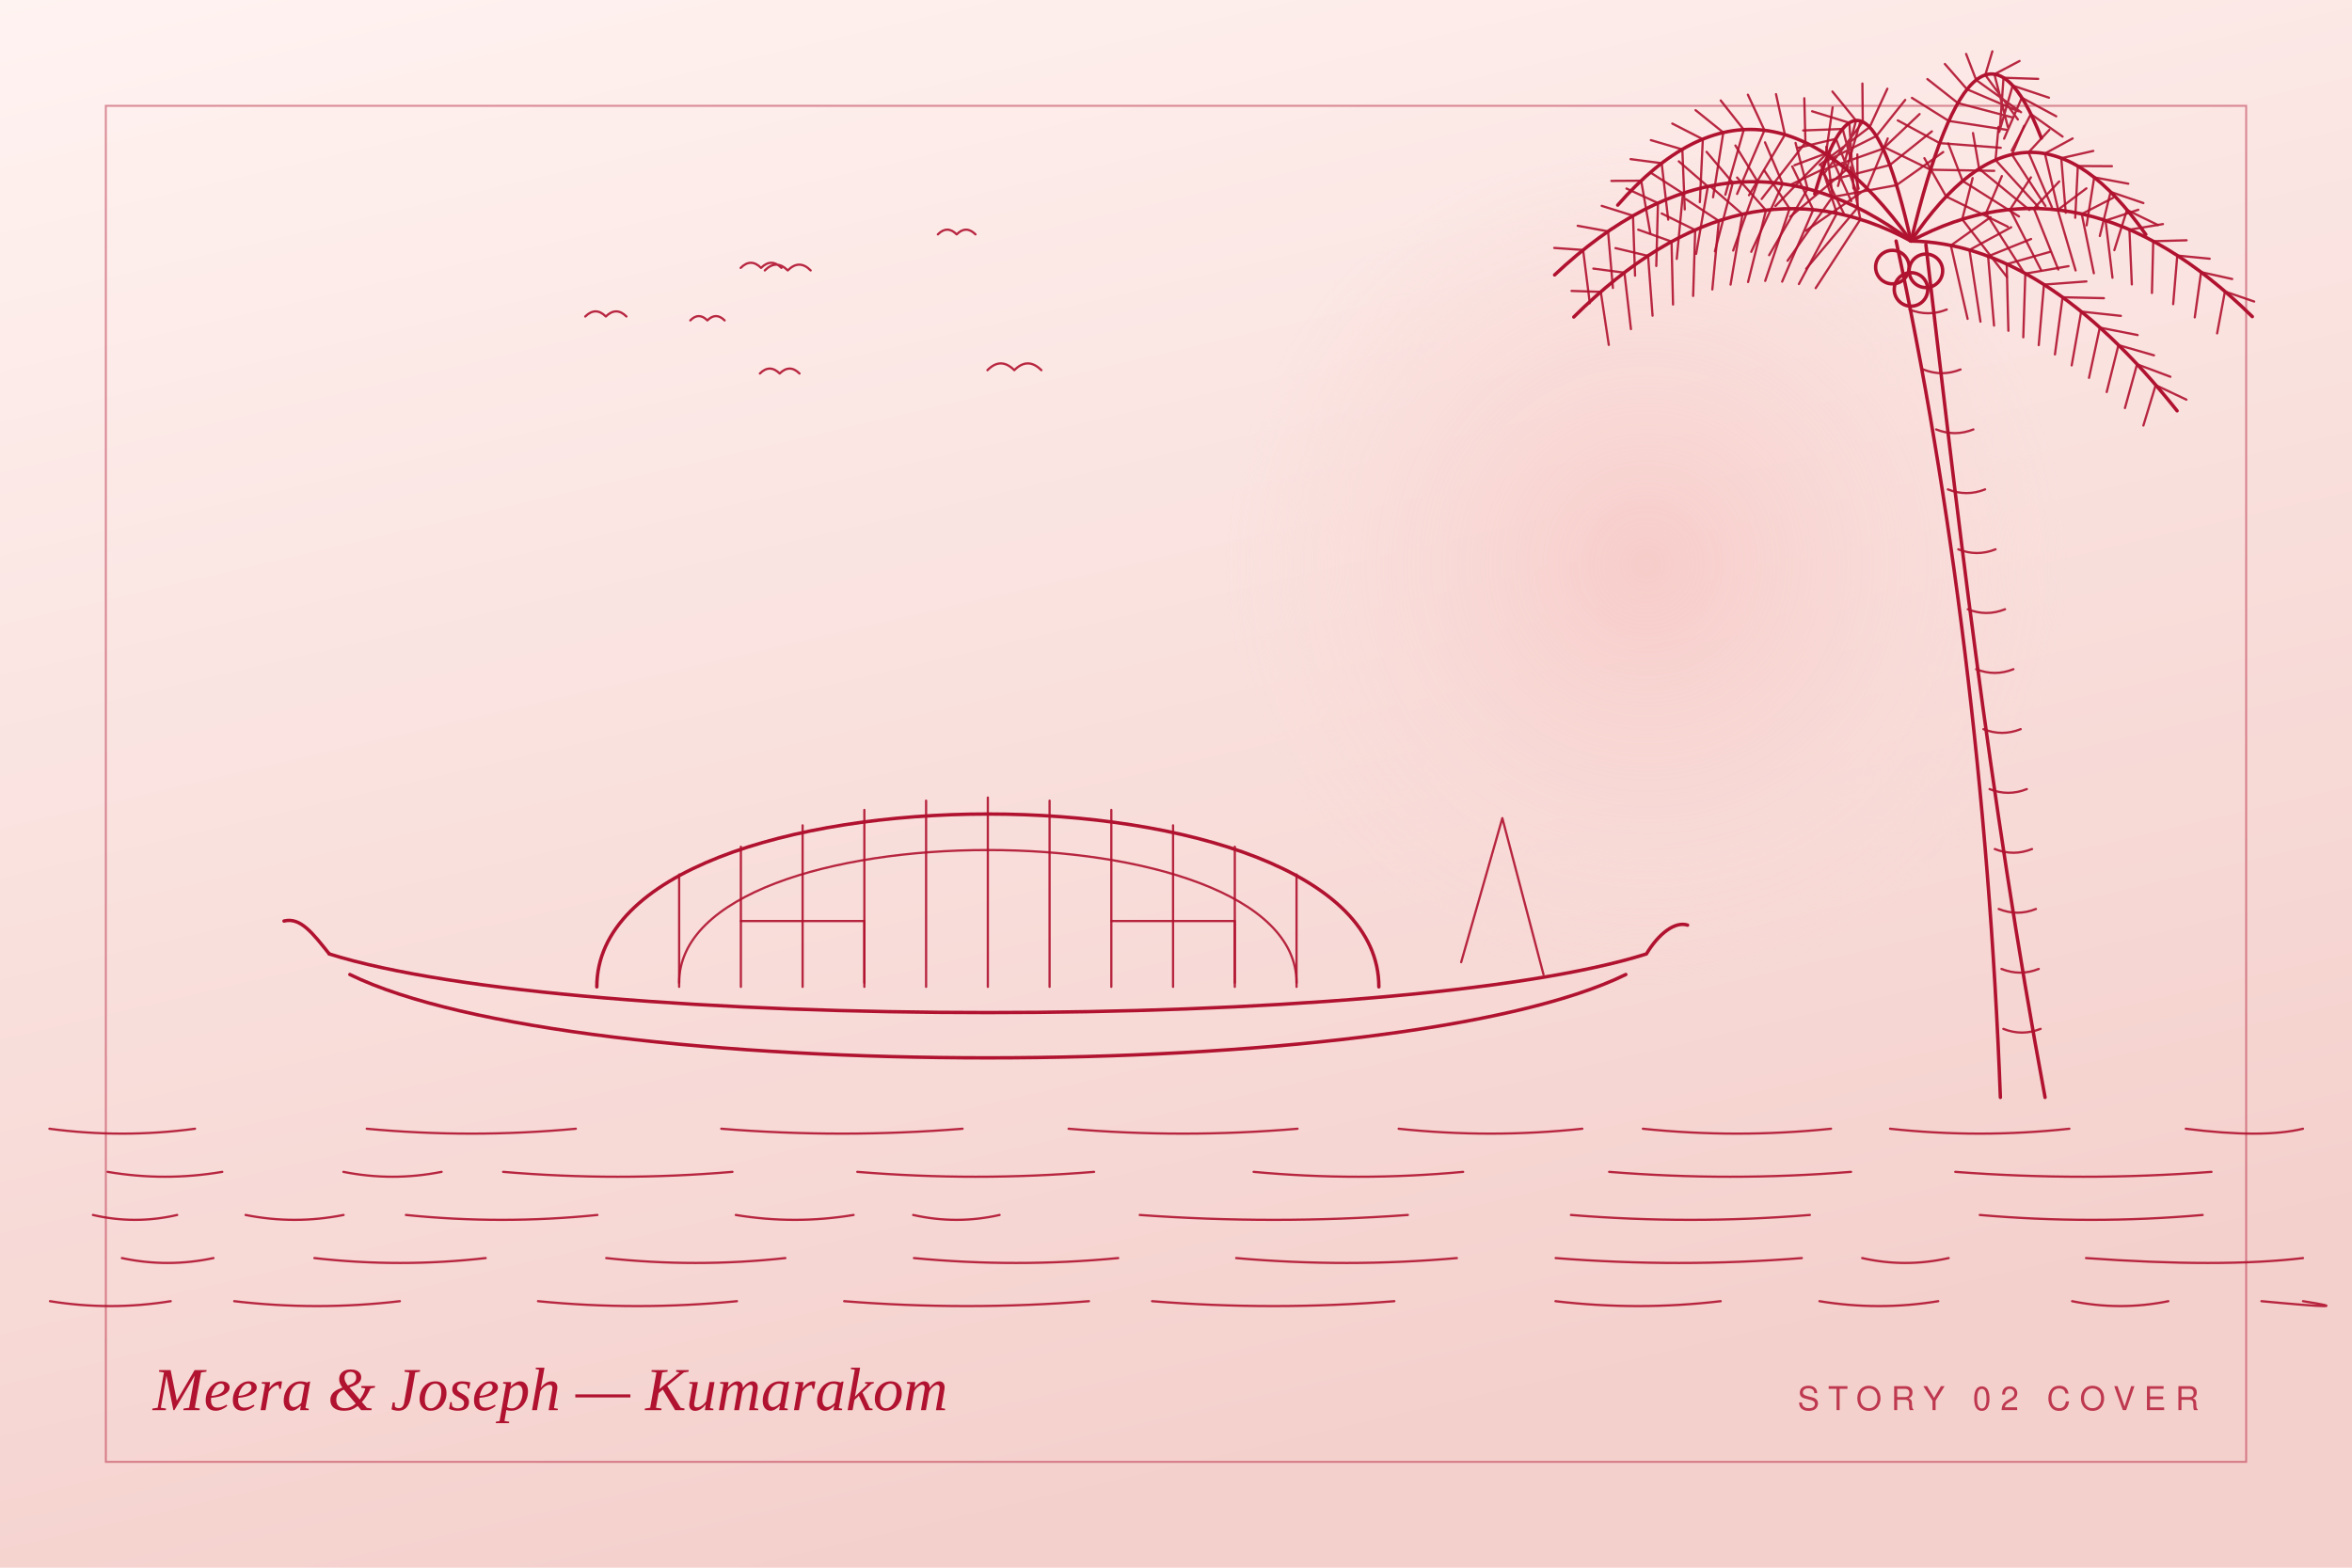
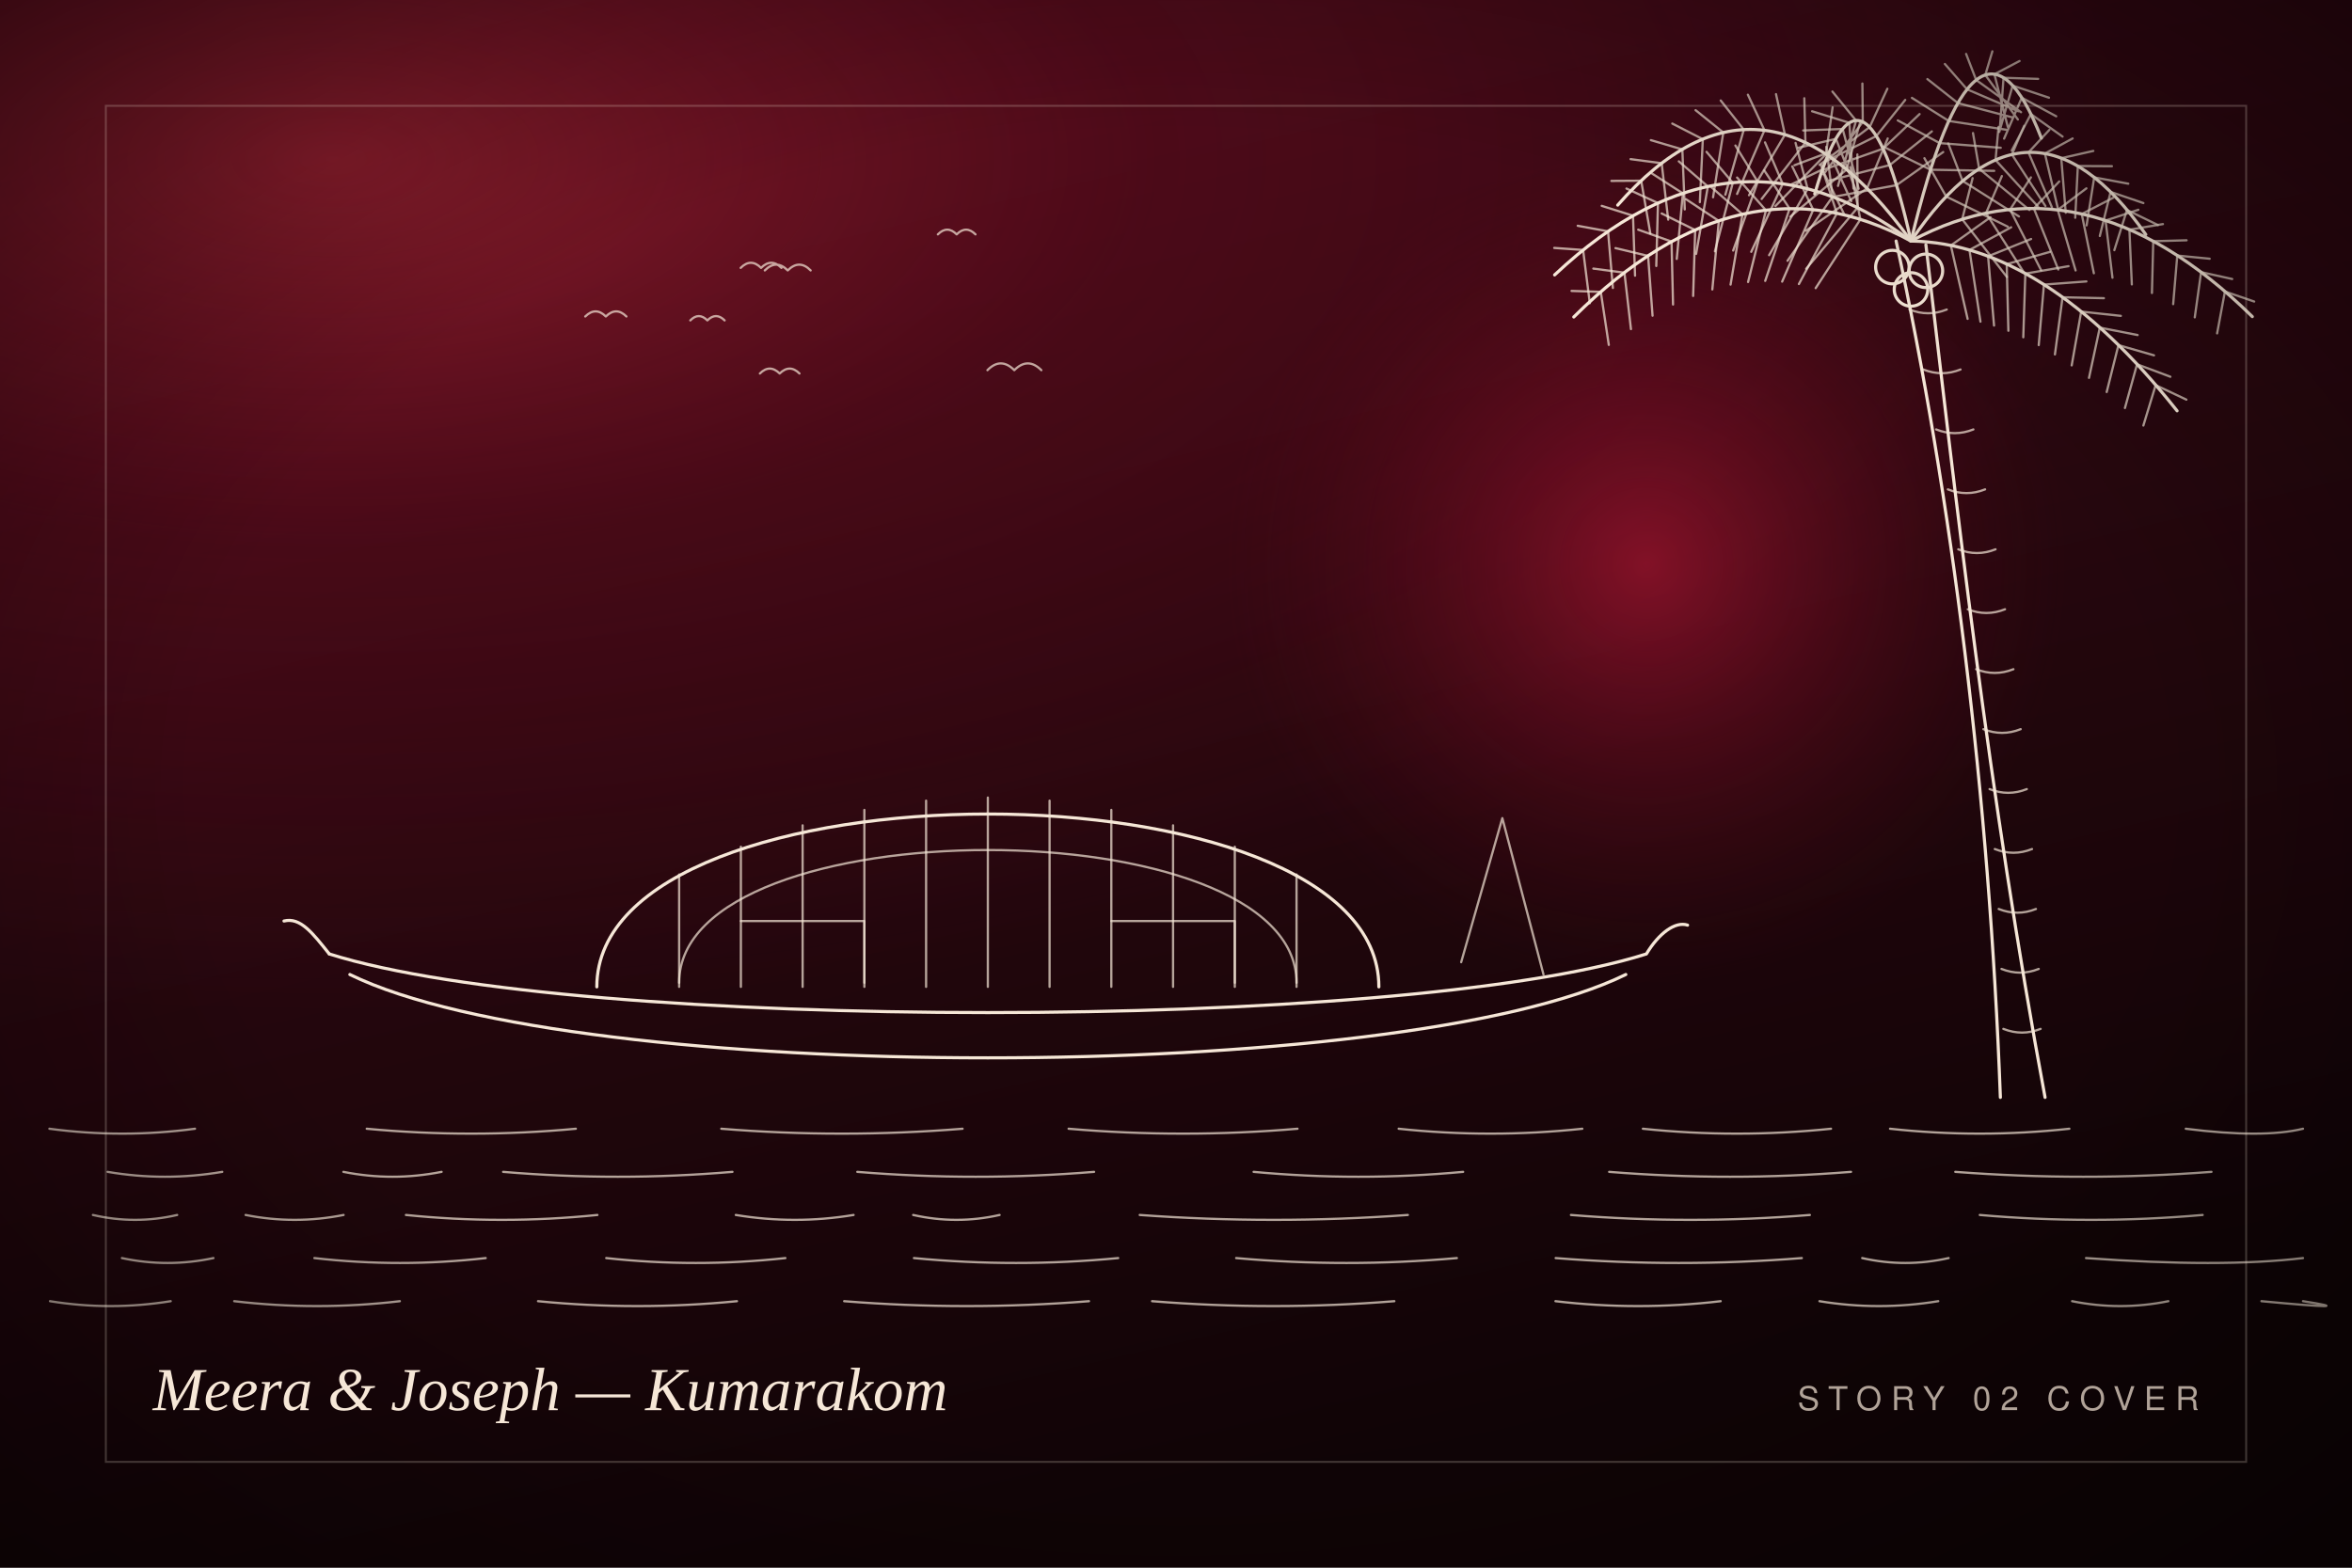
<svg xmlns="http://www.w3.org/2000/svg" viewBox="0 0 1200 800" width="1200" height="800">
  <defs>
    <linearGradient id="bg" x1="0" y1="0" x2=".35" y2="1">
-       <stop offset="0" stop-color="#FFF3F1" />
-       <stop offset="1" stop-color="#F4D0CC" />
+       <stop offset="0" stop-color="#430A18" />
+       <stop offset="1" stop-color="#100406" />
    </linearGradient>
    <radialGradient id="disc">
-       <stop offset="0" stop-color="#F6C4C2" stop-opacity=".7" />
-       <stop offset=".7" stop-color="#F8D8D5" stop-opacity=".4" />
-       <stop offset="1" stop-color="#F8D8D5" stop-opacity="0" />
+       <stop offset="0" stop-color="#C8183A" stop-opacity=".55" />
+       <stop offset=".55" stop-color="#8E0F28" stop-opacity=".25" />
+       <stop offset="1" stop-color="#5A0716" stop-opacity="0" />
    </radialGradient>
    <radialGradient id="glow">
-       <stop offset="0" stop-color="#FFB38F" stop-opacity=".8" />
-       <stop offset=".45" stop-color="#FFD2B8" stop-opacity=".4" />
-       <stop offset="1" stop-color="#FFE9DC" stop-opacity="0" />
+       <stop offset="0" stop-color="#FFB070" stop-opacity=".95" />
+       <stop offset=".3" stop-color="#FF5A3C" stop-opacity=".45" />
+       <stop offset="1" stop-color="#B0122F" stop-opacity="0" />
+     </radialGradient>
+     <radialGradient id="leak">
+       <stop offset="0" stop-color="#FF3B4E" stop-opacity=".42" />
+       <stop offset=".45" stop-color="#B0122F" stop-opacity=".18" />
+       <stop offset="1" stop-color="#B0122F" stop-opacity="0" />
+     </radialGradient>
+     <radialGradient id="vig" cx=".5" cy=".5" r=".75">
+       <stop offset=".55" stop-color="#000" stop-opacity="0" />
+       <stop offset="1" stop-color="#000" stop-opacity=".55" />
    </radialGradient>
    <style>
- .l{fill:none;stroke:#B0122F;stroke-width:1.75;stroke-linecap:round;stroke-linejoin:round;vector-effect:non-scaling-stroke;animation:draw 2.8s cubic-bezier(.65,0,.25,1) both}
- .t{stroke-width:1.15;stroke-opacity:.9}
- .f{fill:#B0122F}
- .tx{fill:#B0122F;font-family:Helvetica,Arial,sans-serif}
+ .l{fill:none;stroke:#F6E7D7;stroke-width:1.6;stroke-linecap:round;stroke-linejoin:round;vector-effect:non-scaling-stroke;animation:draw 2.8s cubic-bezier(.65,0,.25,1) both}
+ .t{stroke-width:1.15;stroke-opacity:0.7}
+ .f{fill:#FF4D66}
+ .tx{fill:#F6E7D7;font-family:Helvetica,Arial,sans-serif}
+ .fl .l{stroke:#FFC38A}
.fl{transform-box:fill-box;transform-origin:50% 100%;animation:flick 2.4s ease-in-out infinite alternate}
@keyframes draw{from{stroke-dasharray:1;stroke-dashoffset:1}to{stroke-dasharray:1;stroke-dashoffset:0}}
@keyframes flick{0%{transform:scale(1,1)}35%{transform:scale(.94,1.08)}70%{transform:scale(1.04,.95)}100%{transform:scale(.97,1.05)}}
@media (prefers-reduced-motion:reduce){.l,.fl{animation:none}}
</style>
  </defs>
  <rect width="1200" height="800" fill="url(#bg)" />
+   <ellipse cx="180" cy="80" rx="900" ry="440" fill="url(#leak)" />
  <circle cx="840" cy="288" r="216" fill="url(#disc)" />
  <g transform="translate(504 512) scale(1.05)">
    <path class="l" style="animation-delay:0.15s" pathLength="1" d="M-320,-24 C-200,14 200,14 320,-24 C326,-34 334,-40 340,-38" />
    <path class="l" style="animation-delay:0.18s" pathLength="1" d="M-320,-24 C-328,-34 -334,-42 -342,-40" />
    <path class="l" style="animation-delay:0.22s" pathLength="1" d="M-310,-14 C-200,40 200,40 310,-14" />
    <path class="l" style="animation-delay:0.26s" pathLength="1" d="M-190,-8 C-190,-120 190,-120 190,-8" />
    <path class="l t" style="animation-delay:0.29s" pathLength="1" d="M-150,-10 C-150,-96 150,-96 150,-10" />
    <path class="l t" style="animation-delay:0.33s" pathLength="1" d="M-150,-8 L-150,-62.6 M-120,-8 L-120,-76.1 M-90,-8 L-90,-86.5 M-60,-8 L-60,-94 M-30,-8 L-30,-98.5 M0,-8 L0,-100 M30,-8 L30,-98.5 M60,-8 L60,-94 M90,-8 L90,-86.5 M120,-8 L120,-76.1 M150,-8 L150,-62.6 " />
    <path class="l t" style="animation-delay:0.36s" pathLength="1" d="M-120,-40 L-60,-40 L-60,-10 M60,-40 L120,-40 L120,-10" />
    <path class="l t" style="animation-delay:0.40s" pathLength="1" d="M230,-20 L250,-90 M250,-90 L270,-14" />
  </g>
  <g transform="translate(600 576) scale(1)">
    <path class="l t" style="animation-delay:0.43s" pathLength="1" d="M-574.8,0 Q-537.6,5 -500.5,0 M-412.9,0 Q-359.6,5 -306.2,0 M-232,0 Q-170.5,5 -108.9,0 M-54.8,0 Q3.6,5 62,0 M113.6,0 Q160.5,5 207.3,0 M238.2,0 Q286.2,5 334.2,0 M364.3,0 Q410,5 455.8,0 M515.2,0 Q554.6,5 575,0 M-545.1,22 Q-515.9,27 -486.6,22 M-424.8,22 Q-399.8,27 -374.7,22 M-343.3,22 Q-284.8,27 -226.3,22 M-162.6,22 Q-102.2,27 -41.8,22 M39.6,22 Q93,27 146.5,22 M221,22 Q282.7,27 344.4,22 M397.6,22 Q462.9,27 528.3,22 M-552.6,44 Q-531.1,49 -509.6,44 M-474.7,44 Q-449.7,49 -424.7,44 M-392.9,44 Q-344,49 -295.2,44 M-224.6,44 Q-194.5,49 -164.5,44 M-134.1,44 Q-112,49 -90,44 M-18.5,44 Q49.9,49 118.3,44 M201.5,44 Q262.4,49 323.4,44 M410.1,44 Q466.9,49 523.8,44 M-537.8,66 Q-514.5,71 -491.1,66 M-439.6,66 Q-395.9,71 -352.2,66 M-290.7,66 Q-245,71 -199.3,66 M-133.7,66 Q-81.6,71 -29.5,66 M30.7,66 Q87,71 143.3,66 M193.7,66 Q256.5,71 319.3,66 M350.1,66 Q372.1,71 394.2,66 M464.3,66 Q533.3,71 575,66 M-574.5,88 Q-543.7,93 -512.9,88 M-480.5,88 Q-438.2,93 -396,88 M-325.5,88 Q-274.8,93 -224,88 M-169.3,88 Q-106.8,93 -44.4,88 M-12.2,88 Q49.6,93 111.4,88 M193.6,88 Q235.7,93 277.9,88 M328.3,88 Q358.6,93 388.9,88 M457.2,88 Q481.8,93 506.3,88 M553.8,88 Q606.9,93 575,88 " />
  </g>
  <g transform="translate(1032 560) scale(0.95)">
    <path class="l" style="animation-delay:0.47s" pathLength="1" d="M-12,0 C-18,-161 -38,-322 -68,-460" />
    <path class="l" style="animation-delay:0.50s" pathLength="1" d="M12,0 C-18,-161 -36,-322 -52,-458" />
    <path class="l t" style="animation-delay:0.54s" pathLength="1" d="M-10.4,-36.8 Q-0.4,-32.8 9.6,-36.8 M-11.4,-69 Q-1.4,-65 8.6,-69 M-12.9,-101.2 Q-2.9,-97.2 7.1,-101.2 M-15,-133.4 Q-5,-129.4 5,-133.4 M-17.8,-165.6 Q-7.8,-161.6 2.2,-165.6 M-21.1,-197.8 Q-11.1,-193.8 -1.1,-197.8 M-25,-230 Q-15,-226 -5,-230 M-29.5,-262.2 Q-19.5,-258.2 -9.5,-262.2 M-34.6,-294.4 Q-24.6,-290.4 -14.6,-294.4 M-40.2,-326.6 Q-30.2,-322.6 -20.2,-326.6 M-46.5,-358.8 Q-36.5,-354.8 -26.5,-358.8 M-53.4,-391 Q-43.4,-387 -33.4,-391 M-60.8,-423.2 Q-50.8,-419.2 -40.8,-423.2 " />
    <path class="l" style="animation-delay:0.57s" pathLength="1" d="M-60,-460 Q-150.5,-509.2 -241.1,-419.2" />
    <path class="l t" style="animation-delay:0.61s" pathLength="1" d="M-87.2,-471.6 l-5.5,-28.1 M-87.2,-471.6 l-24,36.9 M-99.8,-474.9 l-8.5,-25.9 M-99.8,-474.9 l-20.4,38 M-112.5,-476.8 l-11.3,-23.3 M-112.5,-476.8 l-16.7,38.6 M-125.2,-477.4 l-13.6,-20.5 M-125.2,-477.4 l-13.1,38.8 M-137.9,-476.5 l-15.5,-17.6 M-137.9,-476.5 l-9.6,38.5 M-150.5,-474.4 l-16.8,-14.6 M-150.5,-474.4 l-6.4,37.8 M-163.2,-470.8 l-17.7,-11.7 M-163.2,-470.8 l-3.5,36.8 M-175.9,-465.9 l-18,-8.9 M-175.9,-465.9 l-1.1,35.4 M-188.6,-459.7 l-17.9,-6.4 M-188.6,-459.7 l0.8,33.8 M-201.2,-452 l-17.5,-4.2 M-201.2,-452 l2.4,32.1 M-213.9,-443 l-16.7,-2.2 M-213.9,-443 l3.5,30.3 M-226.6,-432.7 l-15.7,-0.5 M-226.6,-432.7 l4.3,28.5 " />
    <path class="l" style="animation-delay:0.64s" pathLength="1" d="M-60,-460 Q-138.7,-569.3 -217.5,-479.3" />
    <path class="l t" style="animation-delay:0.68s" pathLength="1" d="M-83.6,-488.3 l11.1,-26.8 M-83.6,-488.3 l-32.9,22.8 M-94.6,-498.4 l7.5,-26.1 M-94.6,-498.4 l-30.2,25.3 M-105.7,-506.6 l3.6,-25.2 M-105.7,-506.6 l-27.1,27.8 M-116.7,-512.9 l-0.6,-23.8 M-116.7,-512.9 l-23.5,30.3 M-127.7,-517.1 l-4.8,-21.8 M-127.7,-517.1 l-19.3,32.5 M-138.7,-519.5 l-8.9,-19.1 M-138.7,-519.5 l-14.7,34.2 M-149.8,-519.8 l-12.4,-15.7 M-149.8,-519.8 l-9.9,34.9 M-160.8,-518.3 l-14.9,-12 M-160.8,-518.3 l-5.5,34.8 M-171.8,-514.7 l-16.4,-8.4 M-171.8,-514.7 l-1.6,33.8 M-182.8,-509.2 l-16.9,-5 M-182.8,-509.2 l1.3,32.2 M-193.9,-501.8 l-16.7,-2.2 M-193.9,-501.8 l3.5,30.3 M-204.9,-492.4 l-16,0.1 M-204.9,-492.4 l4.9,28.3 " />
    <path class="l" style="animation-delay:0.71s" pathLength="1" d="M-60,-460 Q-85.9,-575.3 -111.7,-485.3" />
    <path class="l t" style="animation-delay:0.75s" pathLength="1" d="M-67.8,-490 l25.1,-17.8 M-67.8,-490 l-34.1,6.3 M-71.4,-500.8 l22.6,-18.1 M-71.4,-500.8 l-32.8,8.4 M-75,-509.6 l19.6,-18.6 M-75,-509.6 l-31.4,11.1 M-78.6,-516.4 l15.5,-19.4 M-78.6,-516.4 l-29.7,14.8 M-82.2,-521.2 l9.5,-20.6 M-82.2,-521.2 l-26.9,20.3 M-85.9,-524 l-0.2,-20.6 M-85.9,-524 l-21.1,28.2 M-89.5,-524.7 l-12.7,-15.6 M-89.5,-524.7 l-9.7,35.1 M-93.1,-523.5 l-20,-6.2 M-93.1,-523.5 l2.2,35.3 M-96.7,-520.2 l-21.2,0.8 M-96.7,-520.2 l8.6,32.1 M-100.3,-514.9 l-20.2,4.8 M-100.3,-514.9 l11.2,28.9 M-104,-507.7 l-18.6,7 M-104,-507.7 l11.9,26.3 M-107.6,-498.4 l-16.9,8.1 M-107.6,-498.4 l11.8,24.2 " />
    <path class="l" style="animation-delay:0.78s" pathLength="1" d="M-60,-460 Q-25,-605.3 10,-515.3" />
    <path class="l t" style="animation-delay:0.82s" pathLength="1" d="M-49.5,-498.3 l34.2,0.6 M-49.5,-498.3 l-24.8,-12.1 M-44.6,-512.6 l32.8,2.5 M-44.6,-512.6 l-22.5,-12.2 M-39.7,-524.5 l31.4,4.8 M-39.7,-524.5 l-19.8,-12.4 M-34.8,-534.1 l29.7,7.8 M-34.8,-534.1 l-16.4,-12.9 M-29.9,-541.5 l27.6,11.8 M-29.9,-541.5 l-11.9,-13.6 M-25,-546.5 l24.1,17.3 M-25,-546.5 l-5.4,-14 M-20.1,-549.2 l17.5,23.9 M-20.1,-549.2 l3.8,-12.7 M-15.2,-549.6 l7.2,28.3 M-15.2,-549.6 l13.5,-7.1 M-10.3,-547.7 l-2,27.7 M-10.3,-547.7 l18.6,0.6 M-5.4,-543.5 l-7.2,24.9 M-5.4,-543.5 l19.5,6.5 M-0.5,-537 l-9.5,22 M-0.5,-537 l18.5,10 M4.4,-528.2 l-10.3,19.6 M4.4,-528.2 l17,12.1 " />
    <path class="l" style="animation-delay:0.85s" pathLength="1" d="M-60,-460 Q3.1,-553.5 66.1,-463.5" />
    <path class="l t" style="animation-delay:0.89s" pathLength="1" d="M-41.1,-483.9 l33.1,16.2 M-41.1,-483.9 l-11.7,-20.6 M-32.3,-492.3 l30.3,19.1 M-32.3,-492.3 l-7.7,-20.1 M-23.4,-498.8 l27,22.1 M-23.4,-498.8 l-3.3,-19.2 M-14.6,-503.5 l22.9,25.1 M-14.6,-503.5 l1.6,-17.8 M-5.8,-506.5 l18,27.7 M-5.8,-506.5 l6.6,-15.4 M3.1,-507.6 l12.6,29.5 M3.1,-507.6 l11.2,-12.1 M11.9,-507 l7.1,30 M11.9,-507 l14.9,-8.1 M20.7,-504.5 l2.4,29.3 M20.7,-504.5 l17.2,-3.9 M29.6,-500.3 l-1.4,27.8 M29.6,-500.3 l18.3,0.1 M38.4,-494.2 l-4.1,25.8 M38.4,-494.2 l18.3,3.4 M47.2,-486.4 l-5.8,23.7 M47.2,-486.4 l17.6,6 M56,-476.7 l-6.8,21.6 M56,-476.7 l16.6,8.1 " />
    <path class="l" style="animation-delay:0.92s" pathLength="1" d="M-60,-460 Q31.7,-509.4 123.3,-419.4" />
    <path class="l t" style="animation-delay:0.96s" pathLength="1" d="M-32.5,-471.7 l24,31 M-32.5,-471.7 l5.6,-22.1 M-19.7,-475 l20.4,32 M-19.7,-475 l8.5,-19.9 M-6.8,-476.9 l16.7,32.6 M-6.8,-476.9 l11.2,-17.3 M6,-477.5 l13.1,32.8 M6,-477.5 l13.6,-14.5 M18.8,-476.7 l9.6,32.5 M18.8,-476.7 l15.4,-11.6 M31.7,-474.5 l6.5,31.8 M31.7,-474.5 l16.8,-8.7 M44.5,-471 l3.7,30.7 M44.5,-471 l17.6,-5.8 M57.3,-466.1 l1.3,29.4 M57.3,-466.1 l18,-3 M70.1,-459.9 l-0.7,27.8 M70.1,-459.9 l17.9,-0.5 M83,-452.2 l-2.2,26.1 M83,-452.2 l17.4,1.7 M95.8,-443.3 l-3.4,24.3 M95.8,-443.3 l16.7,3.7 M108.6,-432.9 l-4.2,22.5 M108.6,-432.9 l15.7,5.4 " />
    <path class="l" style="animation-delay:0.99s" pathLength="1" d="M-60,-460 Q11.4,-458.8 82.9,-368.8" />
    <path class="l t" style="animation-delay:1.03s" pathLength="1" d="M-38.6,-457.6 l9,39.4 M-38.6,-457.6 l21.3,-15.2 M-28.6,-455.2 l5.9,38.5 M-28.6,-455.2 l22.4,-12.2 M-18.6,-451.8 l3.2,37.2 M-18.6,-451.8 l23.1,-9.3 M-8.6,-447.6 l0.9,35.8 M-8.6,-447.6 l23.3,-6.6 M1.4,-442.5 l-1.1,34.2 M1.4,-442.5 l23.2,-4 M11.4,-436.6 l-2.8,32.5 M11.4,-436.6 l22.8,-1.7 M21.4,-429.8 l-4.1,30.7 M21.4,-429.8 l22.2,0.5 M31.4,-422.1 l-5.1,28.9 M31.4,-422.1 l21.3,2.3 M41.4,-413.5 l-5.8,27 M41.4,-413.5 l20.3,4 M51.4,-404.1 l-6.3,25.2 M51.4,-404.1 l19.1,5.5 M61.4,-393.8 l-6.5,23.5 M61.4,-393.8 l17.9,6.7 M71.4,-382.6 l-6.6,21.7 M71.4,-382.6 l16.5,7.8 " />
    <path class="l" style="animation-delay:1.06s" pathLength="1" d="M-60,-460 Q-155.7,-531.8 -251.4,-441.8" />
    <path class="l t" style="animation-delay:1.09s" pathLength="1" d="M-88.7,-477.9 l-0.1,-28.6 M-88.7,-477.9 l-27.6,32.8 M-102.1,-483.8 l-3.4,-26.8 M-102.1,-483.8 l-24.2,34.4 M-115.5,-488 l-6.5,-24.7 M-115.5,-488 l-20.7,35.6 M-128.9,-490.7 l-9.5,-22.3 M-128.9,-490.7 l-16.9,36.5 M-142.3,-491.8 l-12,-19.5 M-142.3,-491.8 l-13.2,36.9 M-155.7,-491.3 l-14.1,-16.6 M-155.7,-491.3 l-9.6,36.8 M-169.1,-489.3 l-15.6,-13.5 M-169.1,-489.3 l-6.3,36.2 M-182.5,-485.6 l-16.5,-10.6 M-182.5,-485.6 l-3.3,35.2 M-195.9,-480.4 l-16.9,-7.8 M-195.9,-480.4 l-0.9,33.8 M-209.3,-473.6 l-16.8,-5.3 M-209.3,-473.6 l1.1,32.2 M-222.7,-465.2 l-16.3,-3 M-222.7,-465.2 l2.6,30.4 M-236.1,-455.2 l-15.5,-1.1 M-236.1,-455.2 l3.6,28.6 " />
    <circle class="l" style="animation-delay:1.13s" pathLength="1" cx="-70" cy="-446" r="9" />
    <circle class="l" style="animation-delay:1.17s" pathLength="1" cx="-52" cy="-444" r="9" />
    <circle class="l" style="animation-delay:1.20s" pathLength="1" cx="-60" cy="-434" r="9" />
  </g>
  <g transform="translate(360 160) scale(1)">
    <path class="l t" style="animation-delay:1.24s" pathLength="1" d="M30.2,-22 Q36.1,-27.9 41.9,-22 Q47.8,-27.9 53.6,-22 M-61.4,1.5 Q-56.1,-3.7 -50.9,1.5 Q-45.6,-3.7 -40.4,1.5 M143.8,28.9 Q150.6,22 157.5,28.9 Q164.4,22 171.3,28.9 M118.5,-40.4 Q123.3,-45.2 128.1,-40.4 Q132.9,-45.2 137.7,-40.4 M-7.8,3.5 Q-3.5,-0.9 0.9,3.5 Q5.3,-0.9 9.7,3.5 M17.9,-23.3 Q23.1,-28.5 28.3,-23.3 Q33.5,-28.5 38.7,-23.3 M27.7,30.6 Q32.7,25.6 37.8,30.6 Q42.9,25.6 47.9,30.6 " />
  </g>
-   <rect x="54" y="54" width="1092" height="692" fill="none" stroke="#B0122F" stroke-opacity=".45" stroke-width="1" vector-effect="non-scaling-stroke" />
-   <g fill="#B0122F" font-family="Georgia, 'Times New Roman', serif">
+   <rect width="1200" height="800" fill="url(#vig)" />
+   <rect x="54" y="54" width="1092" height="692" fill="none" stroke="#F6E7D7" stroke-opacity="0.22" stroke-width="1" vector-effect="non-scaling-stroke" />
+   <g fill="#F6E7D7" font-family="Georgia, 'Times New Roman', serif">
    <text x="78" y="719.6" font-size="31.2" font-style="italic">Meera &amp; Joseph — Kumarakom</text>
-     <text x="1122" y="719.6" font-size="16.8" letter-spacing="4.8" text-anchor="end" opacity=".8" font-family="Helvetica, Arial, sans-serif">STORY 02 COVER</text>
+     <text x="1122" y="719.6" font-size="16.8" letter-spacing="4.8" text-anchor="end" opacity=".7" font-family="Helvetica, Arial, sans-serif">STORY 02 COVER</text>
  </g>
</svg>
